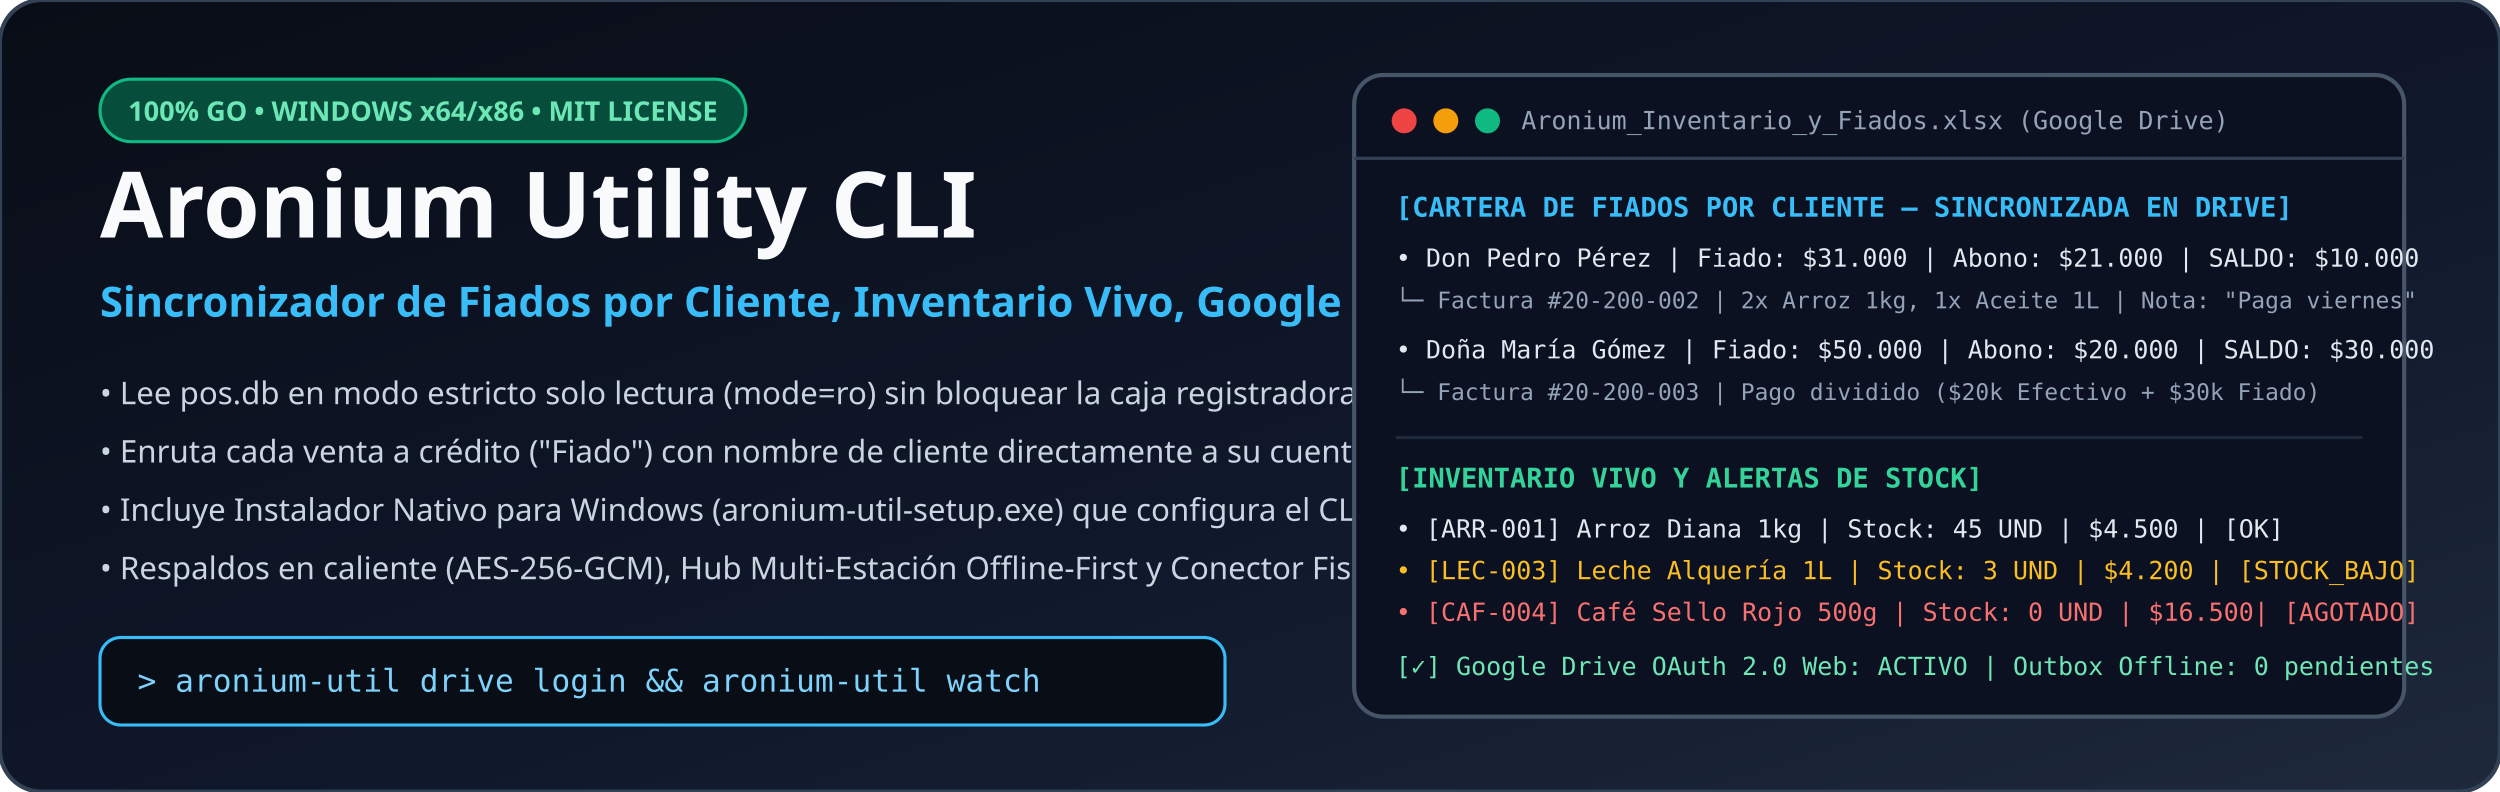
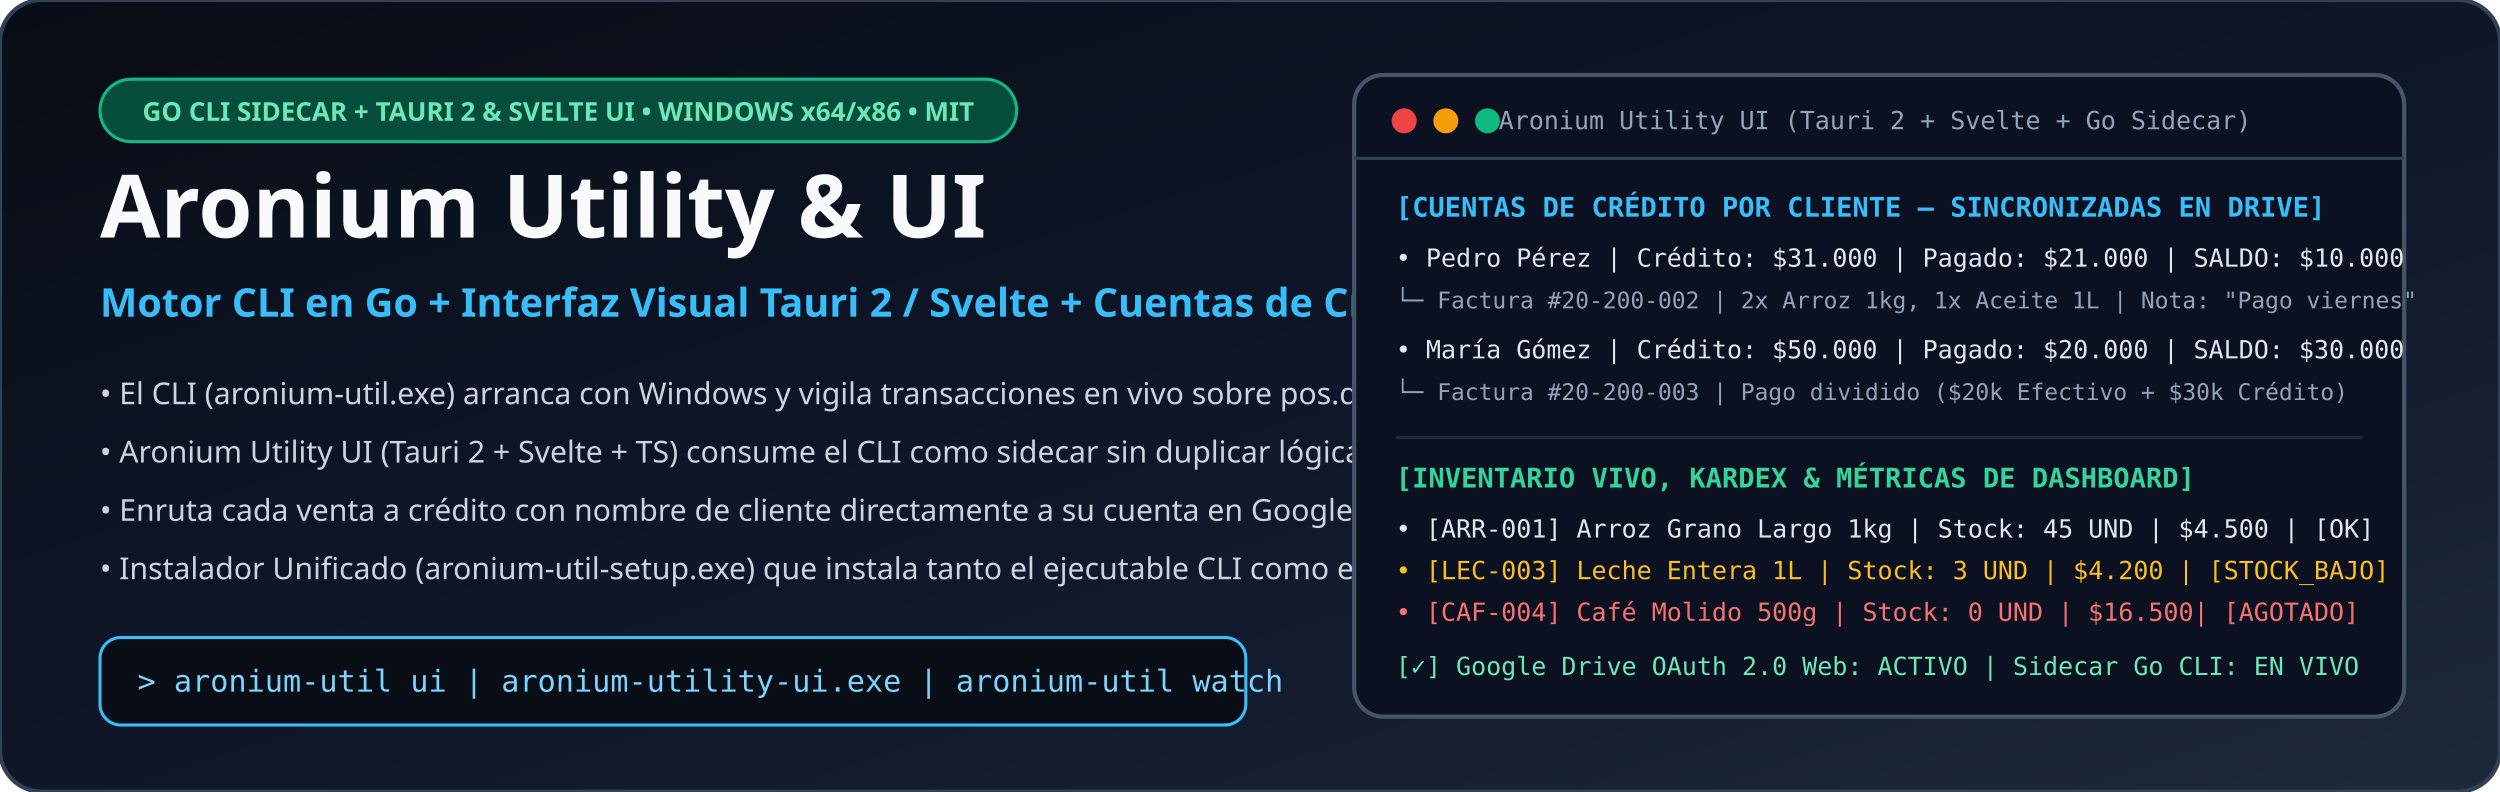
<svg xmlns="http://www.w3.org/2000/svg" viewBox="0 0 1200 380" width="100%">
  <defs>
    <linearGradient id="heroBg" x1="0%" y1="0%" x2="100%" y2="100%">
      <stop offset="0%" stop-color="#090d16" />
      <stop offset="55%" stop-color="#0f172a" />
      <stop offset="100%" stop-color="#1e293b" />
    </linearGradient>
    <linearGradient id="accentGrad" x1="0%" y1="0%" x2="100%" y2="0%">
      <stop offset="0%" stop-color="#38bdf8" />
      <stop offset="100%" stop-color="#34d399" />
    </linearGradient>
  </defs>
  <rect width="1200" height="380" rx="20" fill="url(#heroBg)" stroke="#334155" stroke-width="2" />
-   <rect x="48" y="38" width="310" height="30" rx="15" fill="#064e3b" stroke="#10b981" stroke-width="1.5" />
-   <text x="203" y="58" text-anchor="middle" fill="#6ee7b7" font-family="sans-serif" font-weight="bold" font-size="13">100% GO • WINDOWS x64/x86 • MIT LICENSE</text>
-   <text x="48" y="114" fill="#f8fafc" font-family="sans-serif" font-weight="800" font-size="44">Aronium Utility CLI</text>
-   <text x="48" y="152" fill="#38bdf8" font-family="sans-serif" font-weight="600" font-size="20">Sincronizador de Fiados por Cliente, Inventario Vivo, Google Drive Web OAuth, Multi-Caja &amp; DIAN</text>
-   <text x="48" y="194" fill="#cbd5e1" font-family="sans-serif" font-size="15">• Lee pos.db en modo estricto solo lectura (mode=ro) sin bloquear la caja registradora de Aronium Lite</text>
-   <text x="48" y="222" fill="#cbd5e1" font-family="sans-serif" font-size="15">• Enruta cada venta a crédito ("Fiado") con nombre de cliente directamente a su cuenta en Google Drive / Sheets</text>
-   <text x="48" y="250" fill="#cbd5e1" font-family="sans-serif" font-size="15">• Incluye Instalador Nativo para Windows (aronium-util-setup.exe) que configura el CLI y variables de entorno</text>
-   <text x="48" y="278" fill="#cbd5e1" font-family="sans-serif" font-size="15">• Respaldos en caliente (AES-256-GCM), Hub Multi-Estación Offline-First y Conector Fiscal DIAN UBL 2.1</text>
-   <rect x="48" y="306" width="540" height="42" rx="10" fill="#090d16" stroke="#38bdf8" stroke-width="1.5" />
-   <text x="66" y="332" fill="#7dd3fc" font-family="monospace" font-size="15">&gt; aronium-util drive login  &amp;&amp;  aronium-util watch</text>
+   <rect x="48" y="38" width="440" height="30" rx="15" fill="#064e3b" stroke="#10b981" stroke-width="1.5" />
+   <text x="268" y="58" text-anchor="middle" fill="#6ee7b7" font-family="sans-serif" font-weight="bold" font-size="12.5">GO CLI SIDECAR + TAURI 2 &amp; SVELTE UI • WINDOWS x64/x86 • MIT</text>
+   <text x="48" y="114" fill="#f8fafc" font-family="sans-serif" font-weight="800" font-size="42">Aronium Utility &amp; UI</text>
+   <text x="48" y="152" fill="#38bdf8" font-family="sans-serif" font-weight="600" font-size="19">Motor CLI en Go + Interfaz Visual Tauri 2 / Svelte + Cuentas de Crédito &amp; Google Drive</text>
+   <text x="48" y="194" fill="#cbd5e1" font-family="sans-serif" font-size="14.5">• El CLI (aronium-util.exe) arranca con Windows y vigila transacciones en vivo sobre pos.db (mode=ro)</text>
+   <text x="48" y="222" fill="#cbd5e1" font-family="sans-serif" font-size="14.5">• Aronium Utility UI (Tauri 2 + Svelte + TS) consume el CLI como sidecar sin duplicar lógica de negocio</text>
+   <text x="48" y="250" fill="#cbd5e1" font-family="sans-serif" font-size="14.5">• Enruta cada venta a crédito con nombre de cliente directamente a su cuenta en Google Drive / Sheets</text>
+   <text x="48" y="278" fill="#cbd5e1" font-family="sans-serif" font-size="14.5">• Instalador Unificado (aronium-util-setup.exe) que instala tanto el ejecutable CLI como el ejecutable UI</text>
+   <rect x="48" y="306" width="550" height="42" rx="10" fill="#090d16" stroke="#38bdf8" stroke-width="1.5" />
+   <text x="66" y="332" fill="#7dd3fc" font-family="monospace" font-size="14.5">&gt; aronium-util ui   |   aronium-utility-ui.exe   |   aronium-util watch</text>
  <rect x="650" y="36" width="504" height="308" rx="14" fill="#0b1120" stroke="#475569" stroke-width="2" />
  <circle cx="674" cy="58" r="6" fill="#ef4444" />
  <circle cx="694" cy="58" r="6" fill="#f59e0b" />
  <circle cx="714" cy="58" r="6" fill="#10b981" />
-   <text x="900" y="62" text-anchor="middle" fill="#94a3b8" font-family="monospace" font-size="12">Aronium_Inventario_y_Fiados.xlsx (Google Drive)</text>
+   <text x="900" y="62" text-anchor="middle" fill="#94a3b8" font-family="monospace" font-size="12">Aronium Utility UI (Tauri 2 + Svelte + Go Sidecar)</text>
  <line x1="650" y1="76" x2="1154" y2="76" stroke="#334155" stroke-width="1.5" />
-   <text x="670" y="104" fill="#38bdf8" font-family="monospace" font-weight="bold" font-size="13">[CARTERA DE FIADOS POR CLIENTE — SINCRONIZADA EN DRIVE]</text>
-   <text x="670" y="128" fill="#e2e8f0" font-family="monospace" font-size="12">• Don Pedro Pérez       | Fiado: $31.000 | Abono: $21.000 | SALDO: $10.000</text>
-   <text x="670" y="148" fill="#94a3b8" font-family="monospace" font-size="11">  └─ Factura #20-200-002 | 2x Arroz 1kg, 1x Aceite 1L | Nota: "Paga viernes"</text>
-   <text x="670" y="172" fill="#e2e8f0" font-family="monospace" font-size="12">• Doña María Gómez      | Fiado: $50.000 | Abono: $20.000 | SALDO: $30.000</text>
-   <text x="670" y="192" fill="#94a3b8" font-family="monospace" font-size="11">  └─ Factura #20-200-003 | Pago dividido ($20k Efectivo + $30k Fiado)</text>
+   <text x="670" y="104" fill="#38bdf8" font-family="monospace" font-weight="bold" font-size="13">[CUENTAS DE CRÉDITO POR CLIENTE — SINCRONIZADAS EN DRIVE]</text>
+   <text x="670" y="128" fill="#e2e8f0" font-family="monospace" font-size="12">• Pedro Pérez           | Crédito: $31.000 | Pagado: $21.000 | SALDO: $10.000</text>
+   <text x="670" y="148" fill="#94a3b8" font-family="monospace" font-size="11">  └─ Factura #20-200-002 | 2x Arroz 1kg, 1x Aceite 1L | Nota: "Pago viernes"</text>
+   <text x="670" y="172" fill="#e2e8f0" font-family="monospace" font-size="12">• María Gómez           | Crédito: $50.000 | Pagado: $20.000 | SALDO: $30.000</text>
+   <text x="670" y="192" fill="#94a3b8" font-family="monospace" font-size="11">  └─ Factura #20-200-003 | Pago dividido ($20k Efectivo + $30k Crédito)</text>
  <line x1="670" y1="210" x2="1134" y2="210" stroke="#1e293b" stroke-width="1.5" />
-   <text x="670" y="234" fill="#34d399" font-family="monospace" font-weight="bold" font-size="13">[INVENTARIO VIVO Y ALERTAS DE STOCK]</text>
-   <text x="670" y="258" fill="#e2e8f0" font-family="monospace" font-size="12">• [ARR-001] Arroz Diana 1kg          | Stock: 45 UND | $4.500 | [OK]</text>
-   <text x="670" y="278" fill="#fbbf24" font-family="monospace" font-size="12">• [LEC-003] Leche Alquería 1L        | Stock:  3 UND | $4.200 | [STOCK_BAJO]</text>
-   <text x="670" y="298" fill="#f87171" font-family="monospace" font-size="12">• [CAF-004] Café Sello Rojo 500g     | Stock:  0 UND | $16.500| [AGOTADO]</text>
-   <text x="670" y="324" fill="#6ee7b7" font-family="monospace" font-size="12">[✓] Google Drive OAuth 2.0 Web: ACTIVO | Outbox Offline: 0 pendientes</text>
+   <text x="670" y="234" fill="#34d399" font-family="monospace" font-weight="bold" font-size="13">[INVENTARIO VIVO, KARDEX &amp; MÉTRICAS DE DASHBOARD]</text>
+   <text x="670" y="258" fill="#e2e8f0" font-family="monospace" font-size="12">• [ARR-001] Arroz Grano Largo 1kg    | Stock: 45 UND | $4.500 | [OK]</text>
+   <text x="670" y="278" fill="#fbbf24" font-family="monospace" font-size="12">• [LEC-003] Leche Entera 1L          | Stock:  3 UND | $4.200 | [STOCK_BAJO]</text>
+   <text x="670" y="298" fill="#f87171" font-family="monospace" font-size="12">• [CAF-004] Café Molido 500g         | Stock:  0 UND | $16.500| [AGOTADO]</text>
+   <text x="670" y="324" fill="#6ee7b7" font-family="monospace" font-size="12">[✓] Google Drive OAuth 2.0 Web: ACTIVO | Sidecar Go CLI: EN VIVO</text>
</svg>
